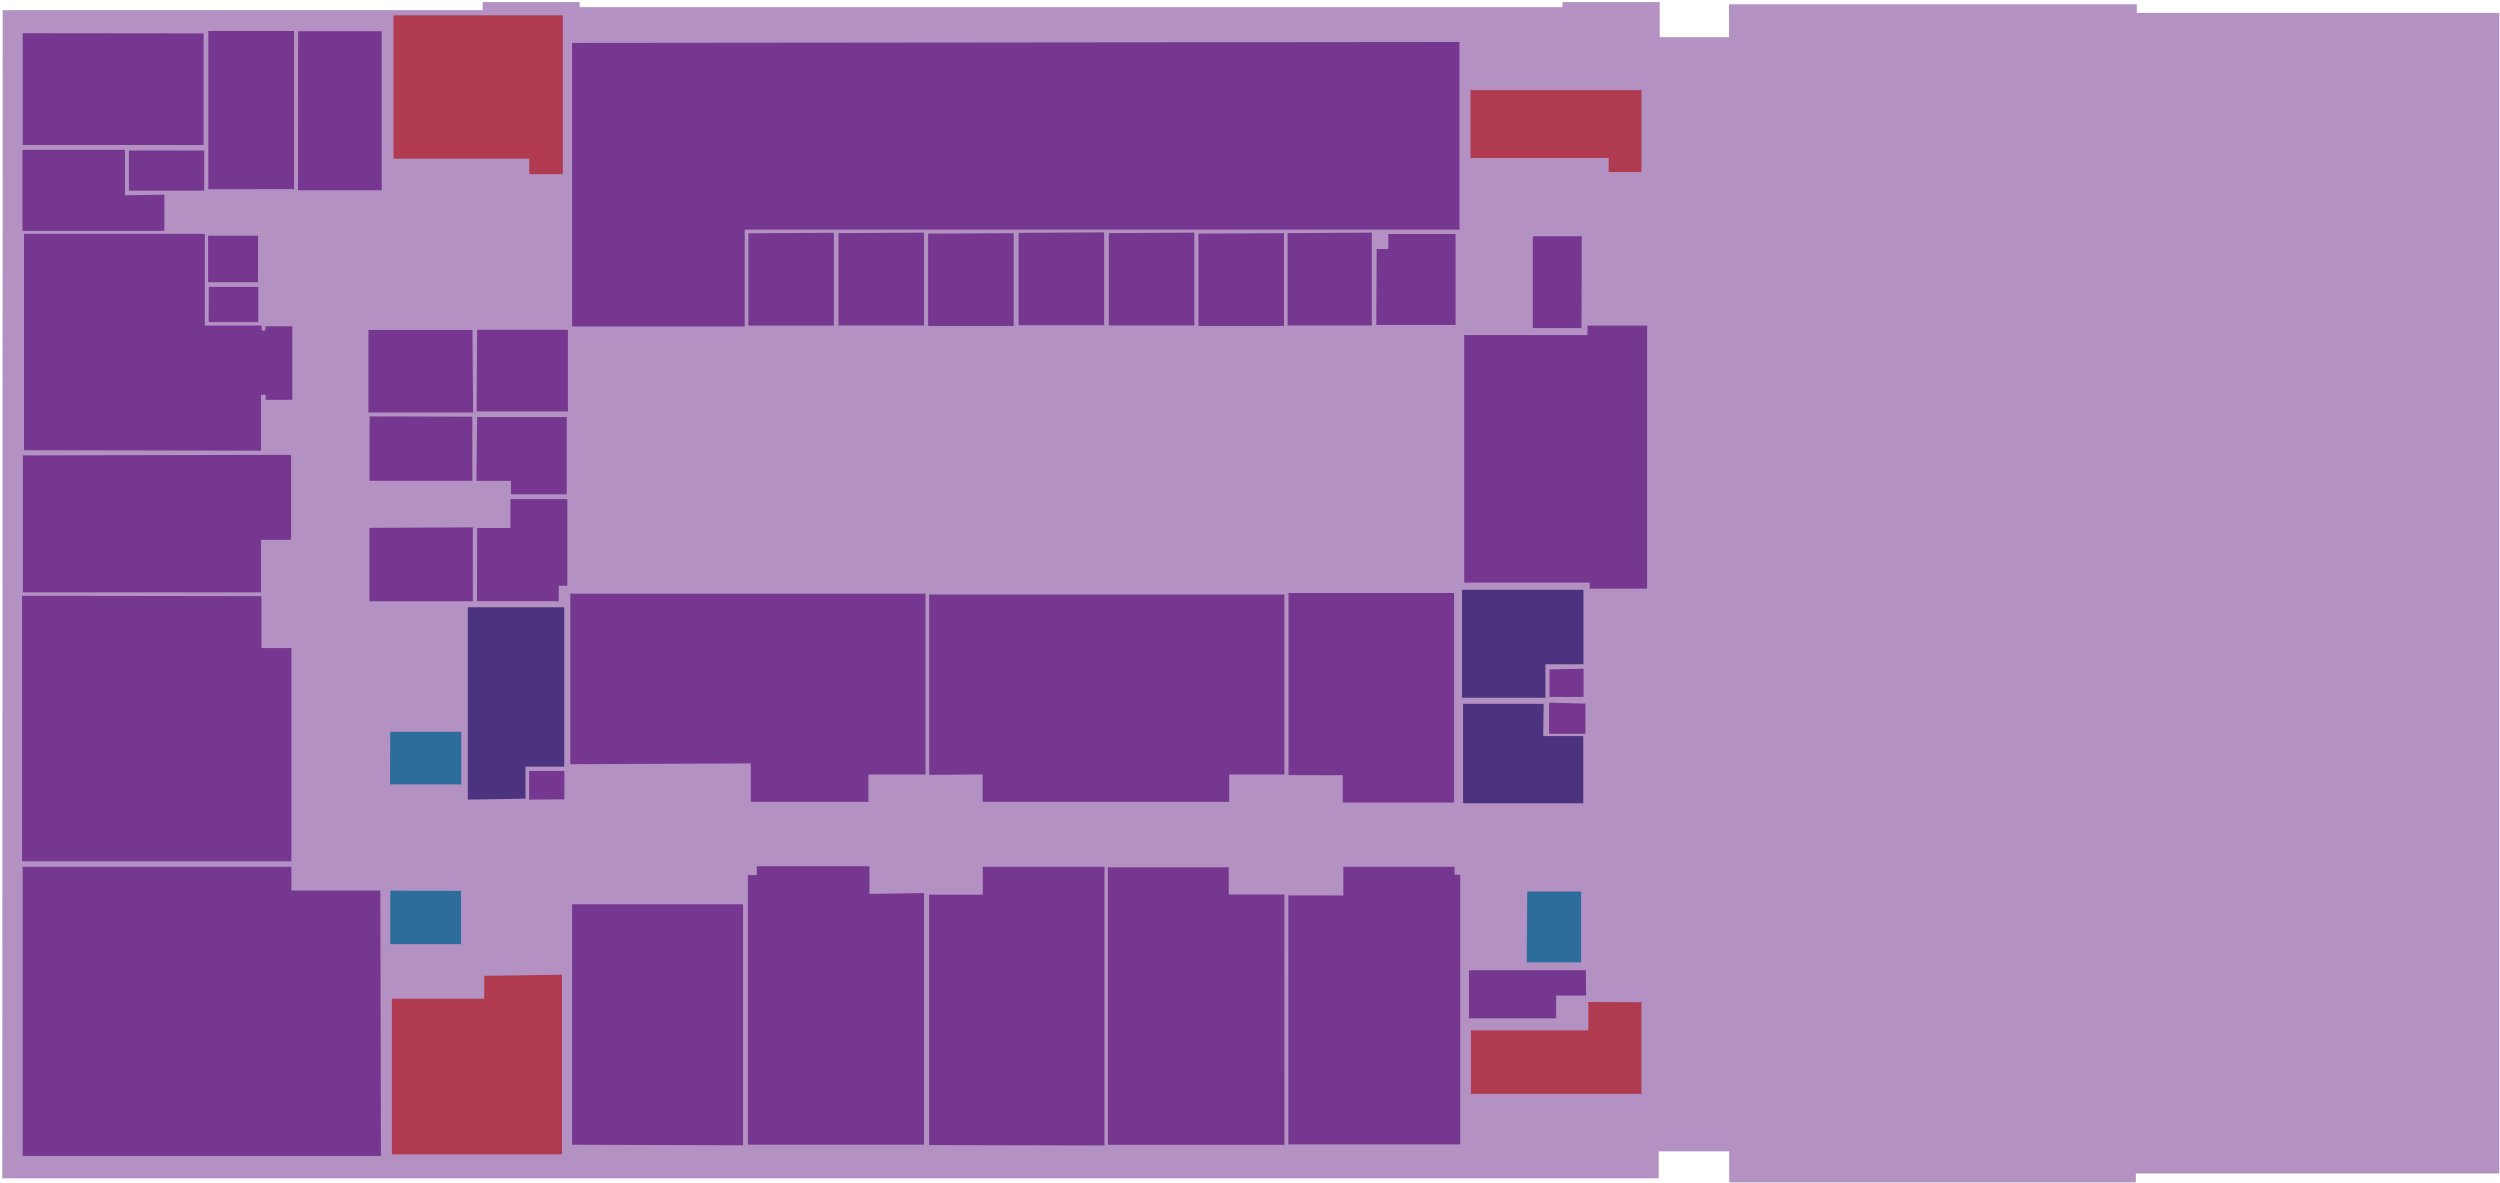
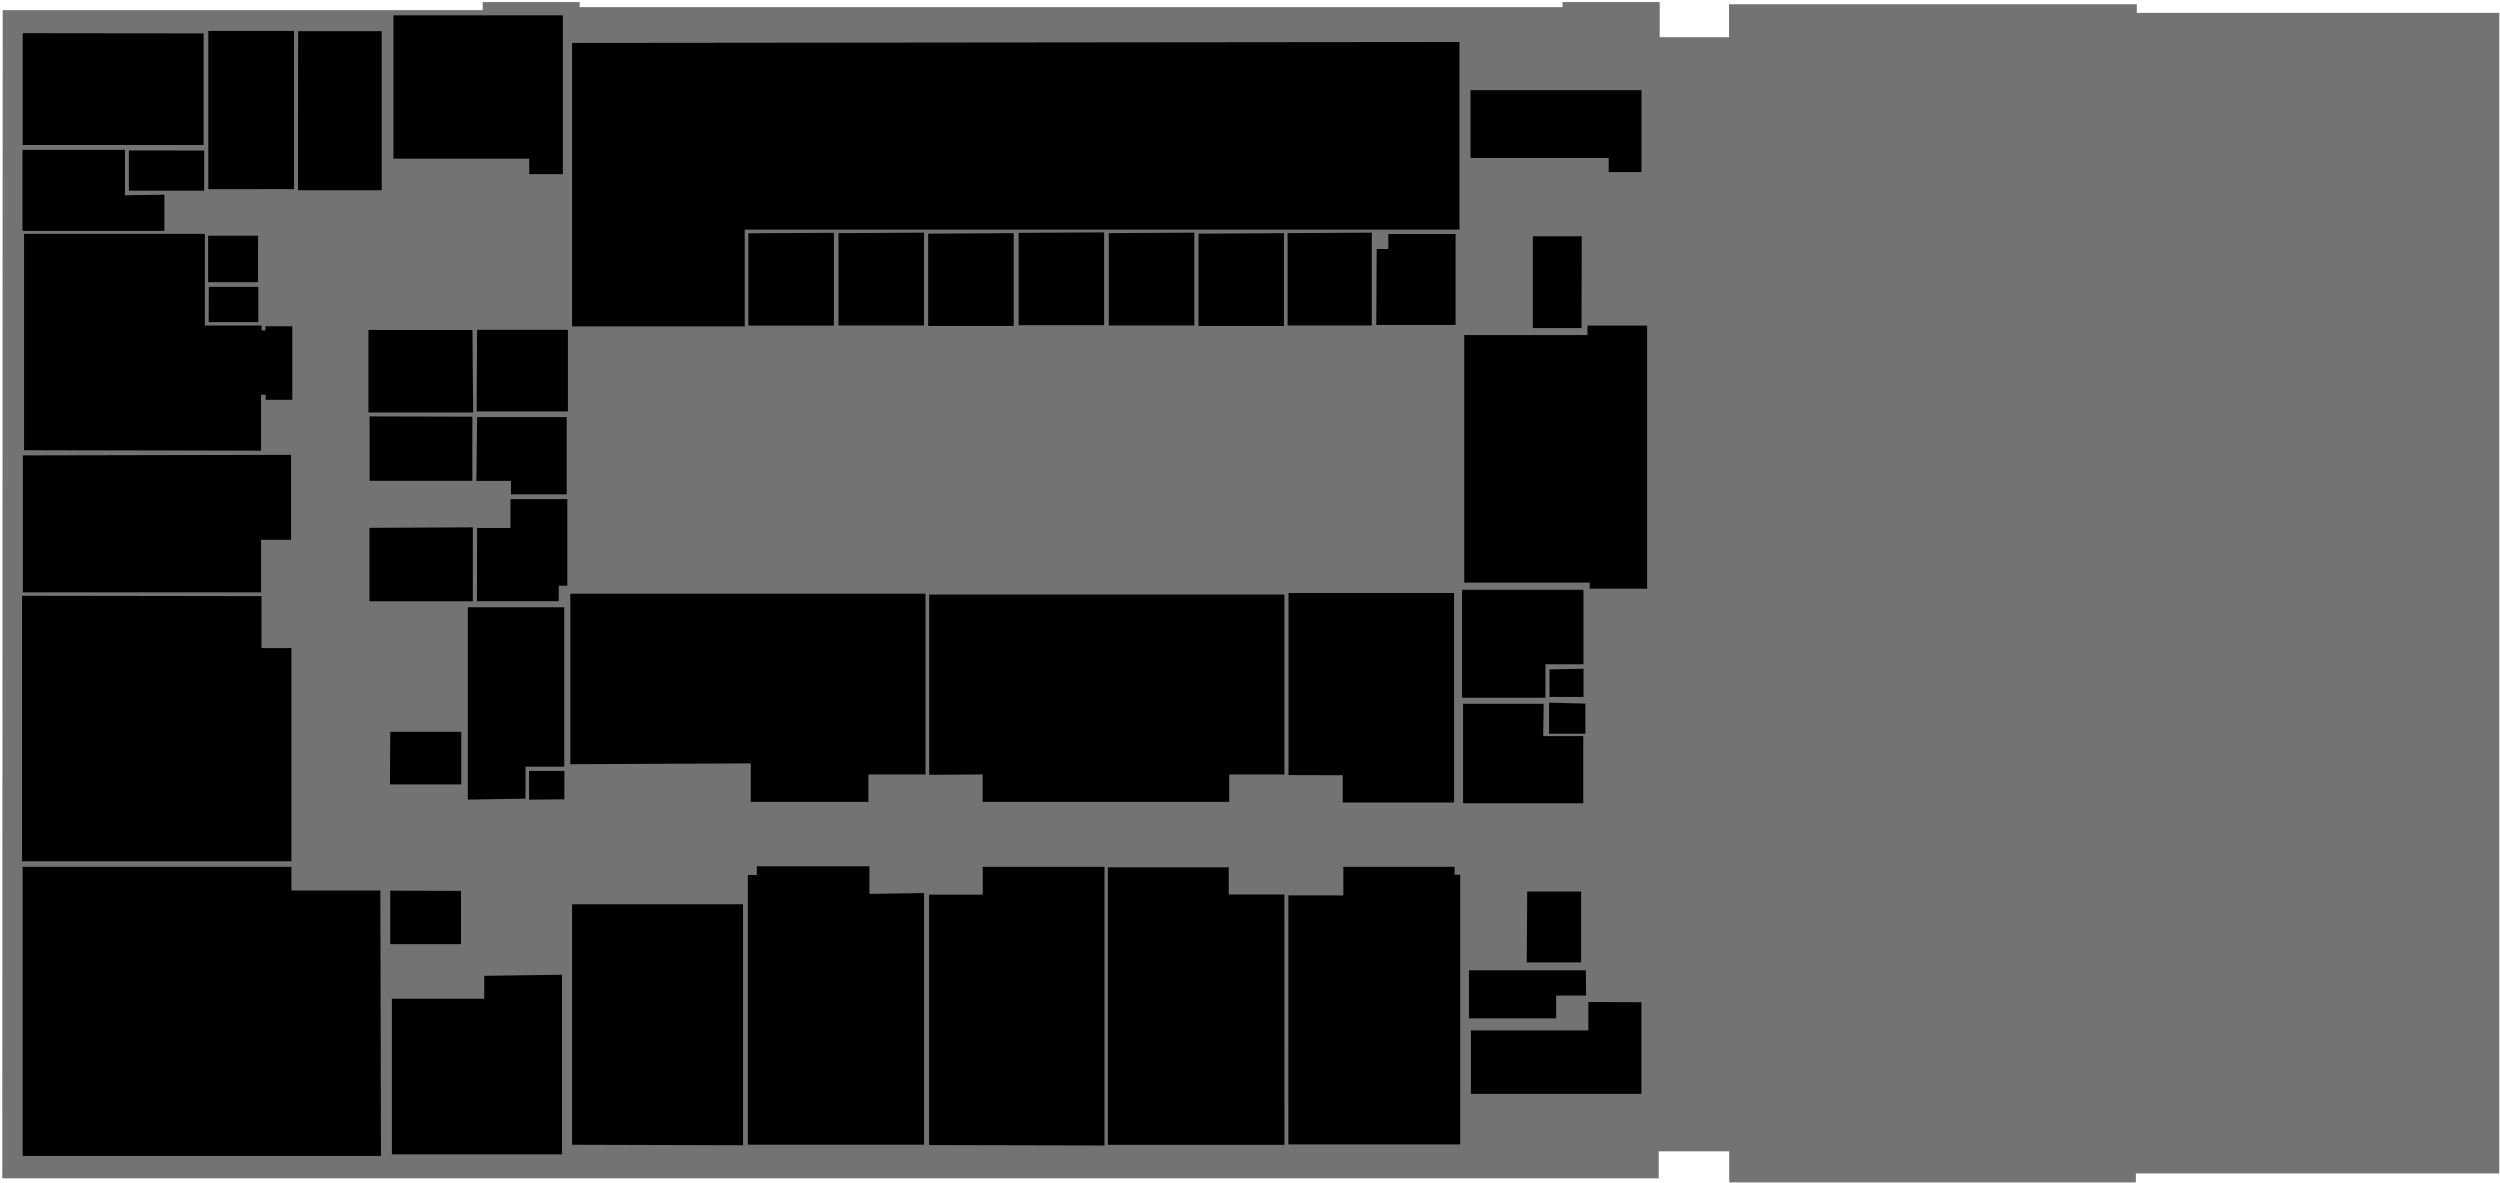
- <svg xmlns="http://www.w3.org/2000/svg" width="1059" height="501" viewBox="0 0 1059 501" fill="none">
+ <svg xmlns="http://www.w3.org/2000/svg" width="1059" height="501" viewBox="0 0 1059 501">
  <g id="IshbelGordonLevel6">
    <g id="level 6">
-       <path id="Vector" opacity="0.55" d="M0.963 499.13H702.638V487.701H732.5V500.878H904.744V497.083H1058.7V5.441H905.145V1.816H732.41V15.761H703.048V0.878H661.859V3.01H245.542V0.878H204.478V4.29H1.141L0.963 499.13Z" fill="#75378F" />
+       <path id="Vector" opacity="0.55" d="M0.963 499.13H702.638V487.701H732.5V500.878H904.744V497.083H1058.7V5.441H905.145V1.816H732.41V15.761H703.048V0.878H661.859V3.01H245.542V0.878H204.478V4.29H1.141L0.963 499.13Z" class="room" />
    </g>
    <g id="H601">
-       <path id="Vector_2" d="M224.118 338.736V326.561H239.07V338.579L224.118 338.736Z" fill="#75378F" />
+       <path id="Vector_2" d="M224.118 338.736V326.561H239.07V338.579L224.118 338.736Z" class="room" />
    </g>
    <g id="H601/1 BATHROOM">
-       <path id="Vector_3" d="M222.612 338.317V324.758H239.019V257.247H198.169V338.709L222.612 338.317Z" fill="#4B337F" />
+       <path id="Vector_3" d="M222.612 338.317V324.758H239.019V257.247H198.169V338.709L222.612 338.317Z" class="bathroom" />
    </g>
    <g id="H602">
-       <path id="Vector_4" d="M241.584 323.713V251.473H392.048V328.076H367.859V339.676H318.028V323.373L241.584 323.713Z" fill="#75378F" />
+       <path id="Vector_4" d="M241.584 323.713V251.473H392.048V328.076H367.859V339.676H318.028V323.373L241.584 323.713Z" class="room" />
    </g>
    <g id="H603">
-       <path id="Vector_5" d="M314.749 485.129V383.054H242.337V484.907L314.749 485.129Z" fill="#75378F" />
+       <path id="Vector_5" d="M314.749 485.129V383.054H242.337V484.907L314.749 485.129Z" class="room" />
    </g>
    <g id="H604">
-       <path id="Vector_6" d="M368.292 378.661V366.956H320.579V370.692H316.803V484.894H391.435V378.3L368.292 378.661Z" fill="#75378F" />
+       <path id="Vector_6" d="M368.292 378.661V366.956H320.579V370.692H316.803V484.894H391.435V378.3L368.292 378.661Z" class="room" />
    </g>
    <g id="H605">
-       <path id="Vector_7" d="M393.604 328.224V251.83H544.071V328.067H520.699V339.668H416.24V328.041L393.604 328.224Z" fill="#75378F" />
+       <path id="Vector_7" d="M393.604 328.224V251.83H544.071V328.067H520.699V339.668H416.24V328.041L393.604 328.224Z" class="room" />
    </g>
    <g id="H606">
-       <path id="Vector_8" d="M393.56 485.041V378.981H416.304V367.186H467.859V485.221L393.56 485.041Z" fill="#75378F" />
+       <path id="Vector_8" d="M393.56 485.041V378.981H416.304V367.186H467.859V485.221L393.56 485.041Z" class="room" />
    </g>
    <g id="H607">
-       <path id="Vector_9" d="M544.063 378.89H520.499V367.396H469.295V484.951H544.093L544.063 378.89Z" fill="#75378F" />
+       <path id="Vector_9" d="M544.063 378.89H520.499V367.396H469.295V484.951H544.093L544.063 378.89Z" class="room" />
    </g>
    <g id="H608">
-       <path id="Vector_10" d="M545.74 379.281V484.771H618.545V370.547H616.141V367.186H569.041V379.311L545.74 379.281Z" fill="#75378F" />
+       <path id="Vector_10" d="M545.74 379.281V484.771H618.545V370.547H616.141V367.186H569.041V379.311L545.74 379.281Z" class="room" />
    </g>
    <g id="H609">
-       <path id="Vector_11" d="M568.788 328.385V339.939H615.947V251.195H545.81V328.325L568.788 328.385Z" fill="#75378F" />
+       <path id="Vector_11" d="M568.788 328.385V339.939H615.947V251.195H545.81V328.325L568.788 328.385Z" class="room" />
    </g>
    <g id="H610">
-       <path id="Vector_12" d="M671.752 410.992H622.249V431.37H659.179V421.706H671.869L671.752 410.992Z" fill="#75378F" />
+       <path id="Vector_12" d="M671.752 410.992H622.249V431.37H659.179V421.706H671.869L671.752 410.992Z" class="room" />
    </g>
    <g id="H611">
-       <path id="Vector_13" d="M671.577 298.063V310.818H656.189V297.643L671.577 298.063Z" fill="#75378F" />
+       <path id="Vector_13" d="M671.577 298.063V310.818H656.189V297.643L671.577 298.063Z" class="room" />
    </g>
    <g id="H611/1 MALE BATHROOM">
-       <path id="Vector_14" d="M653.903 298.124H619.757V340.26H670.668V311.809H653.698L653.903 298.124Z" fill="#4B337F" />
+       <path id="Vector_14" d="M653.903 298.124H619.757V340.26H670.668V311.809H653.698L653.903 298.124Z" class="bathroom" />
    </g>
    <g id="H612">
-       <path id="Vector_15" d="M670.784 283.268V295.212H656.364V283.568L670.784 283.268Z" fill="#75378F" />
+       <path id="Vector_15" d="M670.784 283.268V295.212H656.364V283.568L670.784 283.268Z" class="room" />
    </g>
    <g id="H612/1 FEMALE BATHROOM">
-       <path id="Vector_16" d="M654.665 281.377H670.756V249.834H619.318V295.572H654.636L654.665 281.377Z" fill="#4B337F" />
+       <path id="Vector_16" d="M654.665 281.377H670.756V249.834H619.318V295.572H654.636L654.665 281.377Z" class="bathroom" />
    </g>
    <g id="H613">
-       <path id="Vector_17" d="M672.426 141.941H620.256V246.801H673.393V249.352H697.72V137.919H672.485L672.426 141.941Z" fill="#75378F" />
+       <path id="Vector_17" d="M672.426 141.941H620.256V246.801H673.393V249.352H697.72V137.919H672.485L672.426 141.941Z" class="room" />
    </g>
    <g id="H614">
-       <path id="Vector_18" d="M242.337 18.178V138.254H315.464V97.258H618.229V17.788L242.337 18.178Z" fill="#75378F" />
+       <path id="Vector_18" d="M242.337 18.178V138.254H315.464V97.258H618.229V17.788L242.337 18.178Z" class="room" />
    </g>
    <g id="H614/1">
-       <path id="Vector_19" d="M317.01 98.819V137.924H353.237V98.609L317.01 98.819Z" fill="#75378F" />
+       <path id="Vector_19" d="M317.01 98.819V137.924H353.237V98.609L317.01 98.819Z" class="room" />
    </g>
    <g id="H614/2">
-       <path id="Vector_20" d="M355.188 98.75V137.855H391.415V98.54L355.188 98.75Z" fill="#75378F" />
+       <path id="Vector_20" d="M355.188 98.75V137.855H391.415V98.54L355.188 98.75Z" class="room" />
    </g>
    <g id="H614/3">
-       <path id="Vector_21" d="M393.17 98.973V138.078H429.396V98.763L393.17 98.973Z" fill="#75378F" />
+       <path id="Vector_21" d="M393.17 98.973V138.078H429.396V98.763L393.17 98.973Z" class="room" />
    </g>
    <g id="H614/4">
-       <path id="Vector_22" d="M431.485 98.639V137.744H467.712V98.429L431.485 98.639Z" fill="#75378F" />
+       <path id="Vector_22" d="M431.485 98.639V137.744H467.712V98.429L431.485 98.639Z" class="room" />
    </g>
    <g id="H614/5">
-       <path id="Vector_23" d="M469.69 98.75V137.855H505.916V98.54L469.69 98.75Z" fill="#75378F" />
+       <path id="Vector_23" d="M469.69 98.75V137.855H505.916V98.54L469.69 98.75Z" class="room" />
    </g>
    <g id="H614/6">
-       <path id="Vector_24" d="M507.671 98.973V138.078H543.898V98.763L507.671 98.973Z" fill="#75378F" />
+       <path id="Vector_24" d="M507.671 98.973V138.078H543.898V98.763L507.671 98.973Z" class="room" />
    </g>
    <g id="H614/7">
-       <path id="Vector_25" d="M545.43 98.75V137.855H581.099V98.54L545.43 98.75Z" fill="#75378F" />
+       <path id="Vector_25" d="M545.43 98.75V137.855H581.099V98.54L545.43 98.75Z" class="room" />
    </g>
    <g id="H614/8">
-       <path id="Vector_26" d="M583.166 105.481H588.09V99.119H616.578V137.653H582.99L583.166 105.481Z" fill="#75378F" />
+       <path id="Vector_26" d="M583.166 105.481H588.09V99.119H616.578V137.653H582.99L583.166 105.481Z" class="room" />
    </g>
    <g id="H615">
-       <path id="Vector_27" d="M202.108 139.708H240.562V174.281H201.903L202.108 139.708Z" fill="#75378F" />
+       <path id="Vector_27" d="M202.108 139.708H240.562V174.281H201.903L202.108 139.708Z" class="room" />
    </g>
    <g id="H616">
-       <path id="Vector_28" d="M126.285 13.209H161.69V80.585H126.255L126.285 13.209Z" fill="#75378F" />
+       <path id="Vector_28" d="M126.285 13.209H161.69V80.585H126.255L126.285 13.209Z" class="room" />
    </g>
    <g id="H617">
-       <path id="Vector_29" d="M124.555 80.118V13.102H88.241V80.148L124.555 80.118Z" fill="#75378F" />
+       <path id="Vector_29" d="M124.555 80.118V13.102H88.241V80.148L124.555 80.118Z" class="room" />
    </g>
    <g id="H617/1">
-       <path id="Vector_30" d="M9.613 14.063V61.421H86.257V14.153L9.613 14.063Z" fill="#75378F" />
+       <path id="Vector_30" d="M9.613 14.063V61.421H86.257V14.153L9.613 14.063Z" class="room" />
    </g>
    <g id="H618">
-       <path id="Vector_31" d="M54.602 63.732V80.778H86.491V63.762L54.602 63.732Z" fill="#75378F" />
+       <path id="Vector_31" d="M54.602 63.732V80.778H86.491V63.762L54.602 63.732Z" class="room" />
    </g>
    <g id="H619">
-       <path id="Vector_32" d="M69.638 82.459V97.795H9.525V63.492H52.932V82.729L69.638 82.459Z" fill="#75378F" />
+       <path id="Vector_32" d="M69.638 82.459V97.795H9.525V63.492H52.932V82.729L69.638 82.459Z" class="room" />
    </g>
    <g id="H620">
-       <path id="Vector_33" d="M109.323 99.862H88.162V119.549H109.294L109.323 99.862Z" fill="#75378F" />
+       <path id="Vector_33" d="M109.323 99.862H88.162V119.549H109.294L109.323 99.862Z" class="room" />
    </g>
    <g id="H620/1">
-       <path id="Vector_34" d="M88.455 121.53H109.412V136.446H88.397L88.455 121.53Z" fill="#75378F" />
+       <path id="Vector_34" d="M88.455 121.53H109.412V136.446H88.397L88.455 121.53Z" class="room" />
    </g>
    <g id="H621">
-       <path id="Vector_35" d="M200.123 139.769H156.071V174.732H200.416L200.123 139.769Z" fill="#75378F" />
+       <path id="Vector_35" d="M200.123 139.769H156.071V174.732H200.416L200.123 139.769Z" class="room" />
    </g>
    <g id="H622">
-       <path id="Vector_36" d="M110.572 190.895V167.246H112.536V169.347H123.82V138.195H112.448V139.995H110.806V137.894H86.773V99.06H10.188V190.715L110.572 190.895Z" fill="#75378F" />
+       <path id="Vector_36" d="M110.572 190.895V167.246H112.536V169.347H123.82V138.195H112.448V139.995H110.806V137.894H86.773V99.06H10.188V190.715L110.572 190.895Z" class="room" />
    </g>
    <g id="H623">
-       <path id="Vector_37" d="M156.559 176.391V203.671H200.084V176.511L156.559 176.391Z" fill="#75378F" />
+       <path id="Vector_37" d="M156.559 176.391V203.671H200.084V176.511L156.559 176.391Z" class="room" />
    </g>
    <g id="H624">
-       <path id="Vector_38" d="M202.106 176.661H240.061V209.404H216.438V203.702H201.813L202.106 176.661Z" fill="#75378F" />
+       <path id="Vector_38" d="M202.106 176.661H240.061V209.404H216.438V203.702H201.813L202.106 176.661Z" class="room" />
    </g>
    <g id="H625">
-       <path id="Vector_39" d="M202.106 223.655H216.233V211.44H240.325V248.115H236.691V254.657H202.047L202.106 223.655Z" fill="#75378F" />
+       <path id="Vector_39" d="M202.106 223.655H216.233V211.44H240.325V248.115H236.691V254.657H202.047L202.106 223.655Z" class="room" />
    </g>
    <g id="H626">
-       <path id="Vector_40" d="M200.289 223.385V254.687H156.501V223.595L200.289 223.385Z" fill="#75378F" />
+       <path id="Vector_40" d="M200.289 223.385V254.687H156.501V223.595L200.289 223.385Z" class="room" />
    </g>
    <g id="H627">
-       <path id="Vector_41" d="M123.299 192.672V228.656H110.578V250.924H9.696V192.912L123.299 192.672Z" fill="#75378F" />
+       <path id="Vector_41" d="M123.299 192.672V228.656H110.578V250.924H9.696V192.912L123.299 192.672Z" class="room" />
    </g>
    <g id="H628">
-       <path id="Vector_42" d="M110.754 252.529V274.527H123.445V364.832H9.344V252.378L110.754 252.529Z" fill="#75378F" />
+       <path id="Vector_42" d="M110.754 252.529V274.527H123.445V364.832H9.344V252.378L110.754 252.529Z" class="room" />
    </g>
    <g id="H629">
-       <path id="Vector_43" d="M161.107 377.219H123.445V367.166H9.608V489.648H161.371L161.107 377.219Z" fill="#75378F" />
+       <path id="Vector_43" d="M161.107 377.219H123.445V367.166H9.608V489.648H161.371L161.107 377.219Z" class="room" />
    </g>
    <g id="level 6 stairs 1">
-       <path id="Vector_44" d="M224.194 73.769H238.415V6.502H166.67V67.219H224.17L224.194 73.769Z" fill="#B03A4F" />
+       <path id="Vector_44" d="M224.194 73.769H238.415V6.502H166.67V67.219H224.17L224.194 73.769Z" class="stair" />
    </g>
    <g id="level 6 lift 1">
-       <path id="Vector_45" d="M165.312 309.979H195.388V332.285H165.192L165.312 309.979Z" fill="#2D6D9C" />
+       <path id="Vector_45" d="M165.312 309.979H195.388V332.285H165.192L165.312 309.979Z" class="lift" />
    </g>
    <g id="level 6 lift 2">
-       <path id="Vector_46" d="M165.311 377.287V399.94H195.288V377.369L165.311 377.287Z" fill="#2D6D9C" />
+       <path id="Vector_46" d="M165.311 377.287V399.94H195.288V377.369L165.311 377.287Z" class="lift" />
    </g>
    <g id="level 6 stairs 3">
-       <path id="Vector_47" d="M205.121 413.363V423.063H166.011V488.976H238.055V412.893L205.121 413.363Z" fill="#B03A4F" />
+       <path id="Vector_47" d="M205.121 413.363V423.063H166.011V488.976H238.055V412.893L205.121 413.363Z" class="stair" />
    </g>
    <g id="level 6 stairs 4">
-       <path id="Vector_48" d="M672.833 424.454V436.465H623.078V463.371H695.305V424.53L672.833 424.454Z" fill="#B03A4F" />
+       <path id="Vector_48" d="M672.833 424.454V436.465H623.078V463.371H695.305V424.53L672.833 424.454Z" class="stair" />
    </g>
    <g id="level 6 lift 3">
-       <path id="Vector_49" d="M646.93 377.661H669.756V407.66H646.725L646.93 377.661Z" fill="#2D6D9C" />
+       <path id="Vector_49" d="M646.93 377.661H669.756V407.66H646.725L646.93 377.661Z" class="lift" />
    </g>
    <g id="level 6 stairs 2">
-       <path id="Vector_50" d="M622.917 66.909H681.437V72.886H695.33V38.19H622.917V66.909Z" fill="#B03A4F" />
+       <path id="Vector_50" d="M622.917 66.909H681.437V72.886H695.33V38.19H622.917V66.909Z" class="stair" />
    </g>
    <g id="H614/9">
-       <path id="Vector_51" d="M670.025 100.084H649.306V138.963H669.931L670.025 100.084Z" fill="#75378F" />
+       <path id="Vector_51" d="M670.025 100.084H649.306V138.963H669.931L670.025 100.084Z" class="room" />
    </g>
  </g>
</svg>
